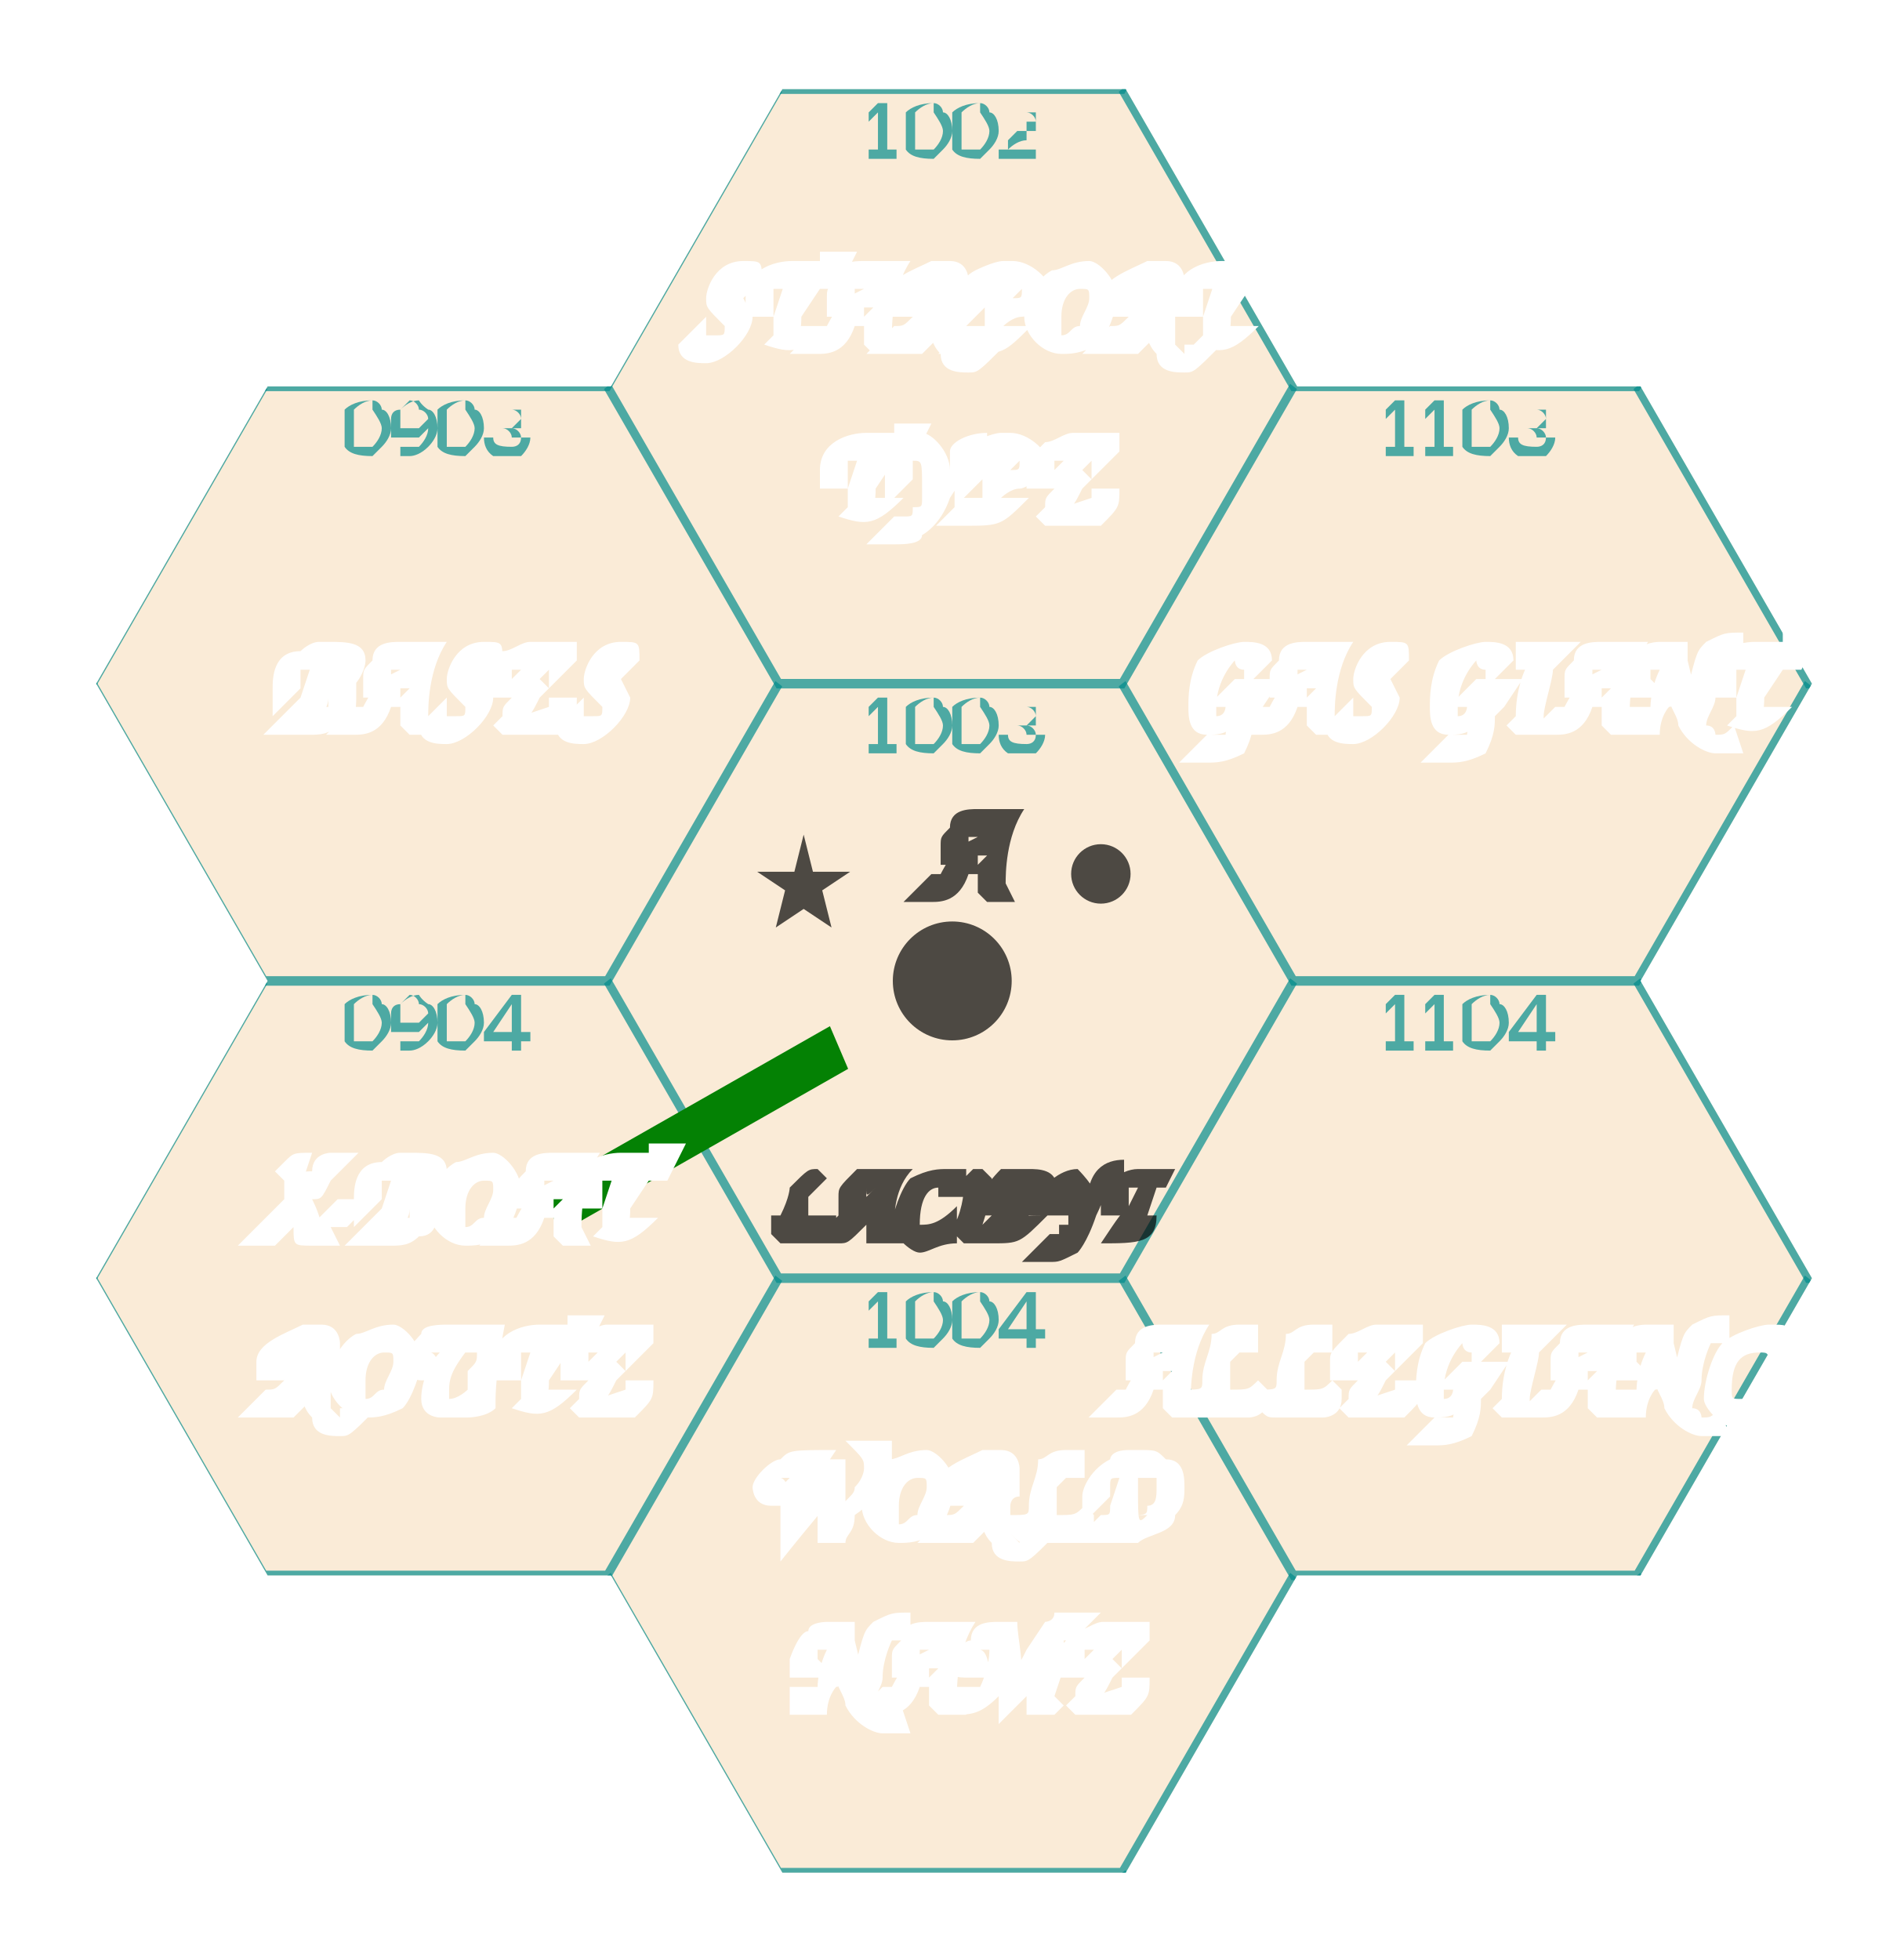
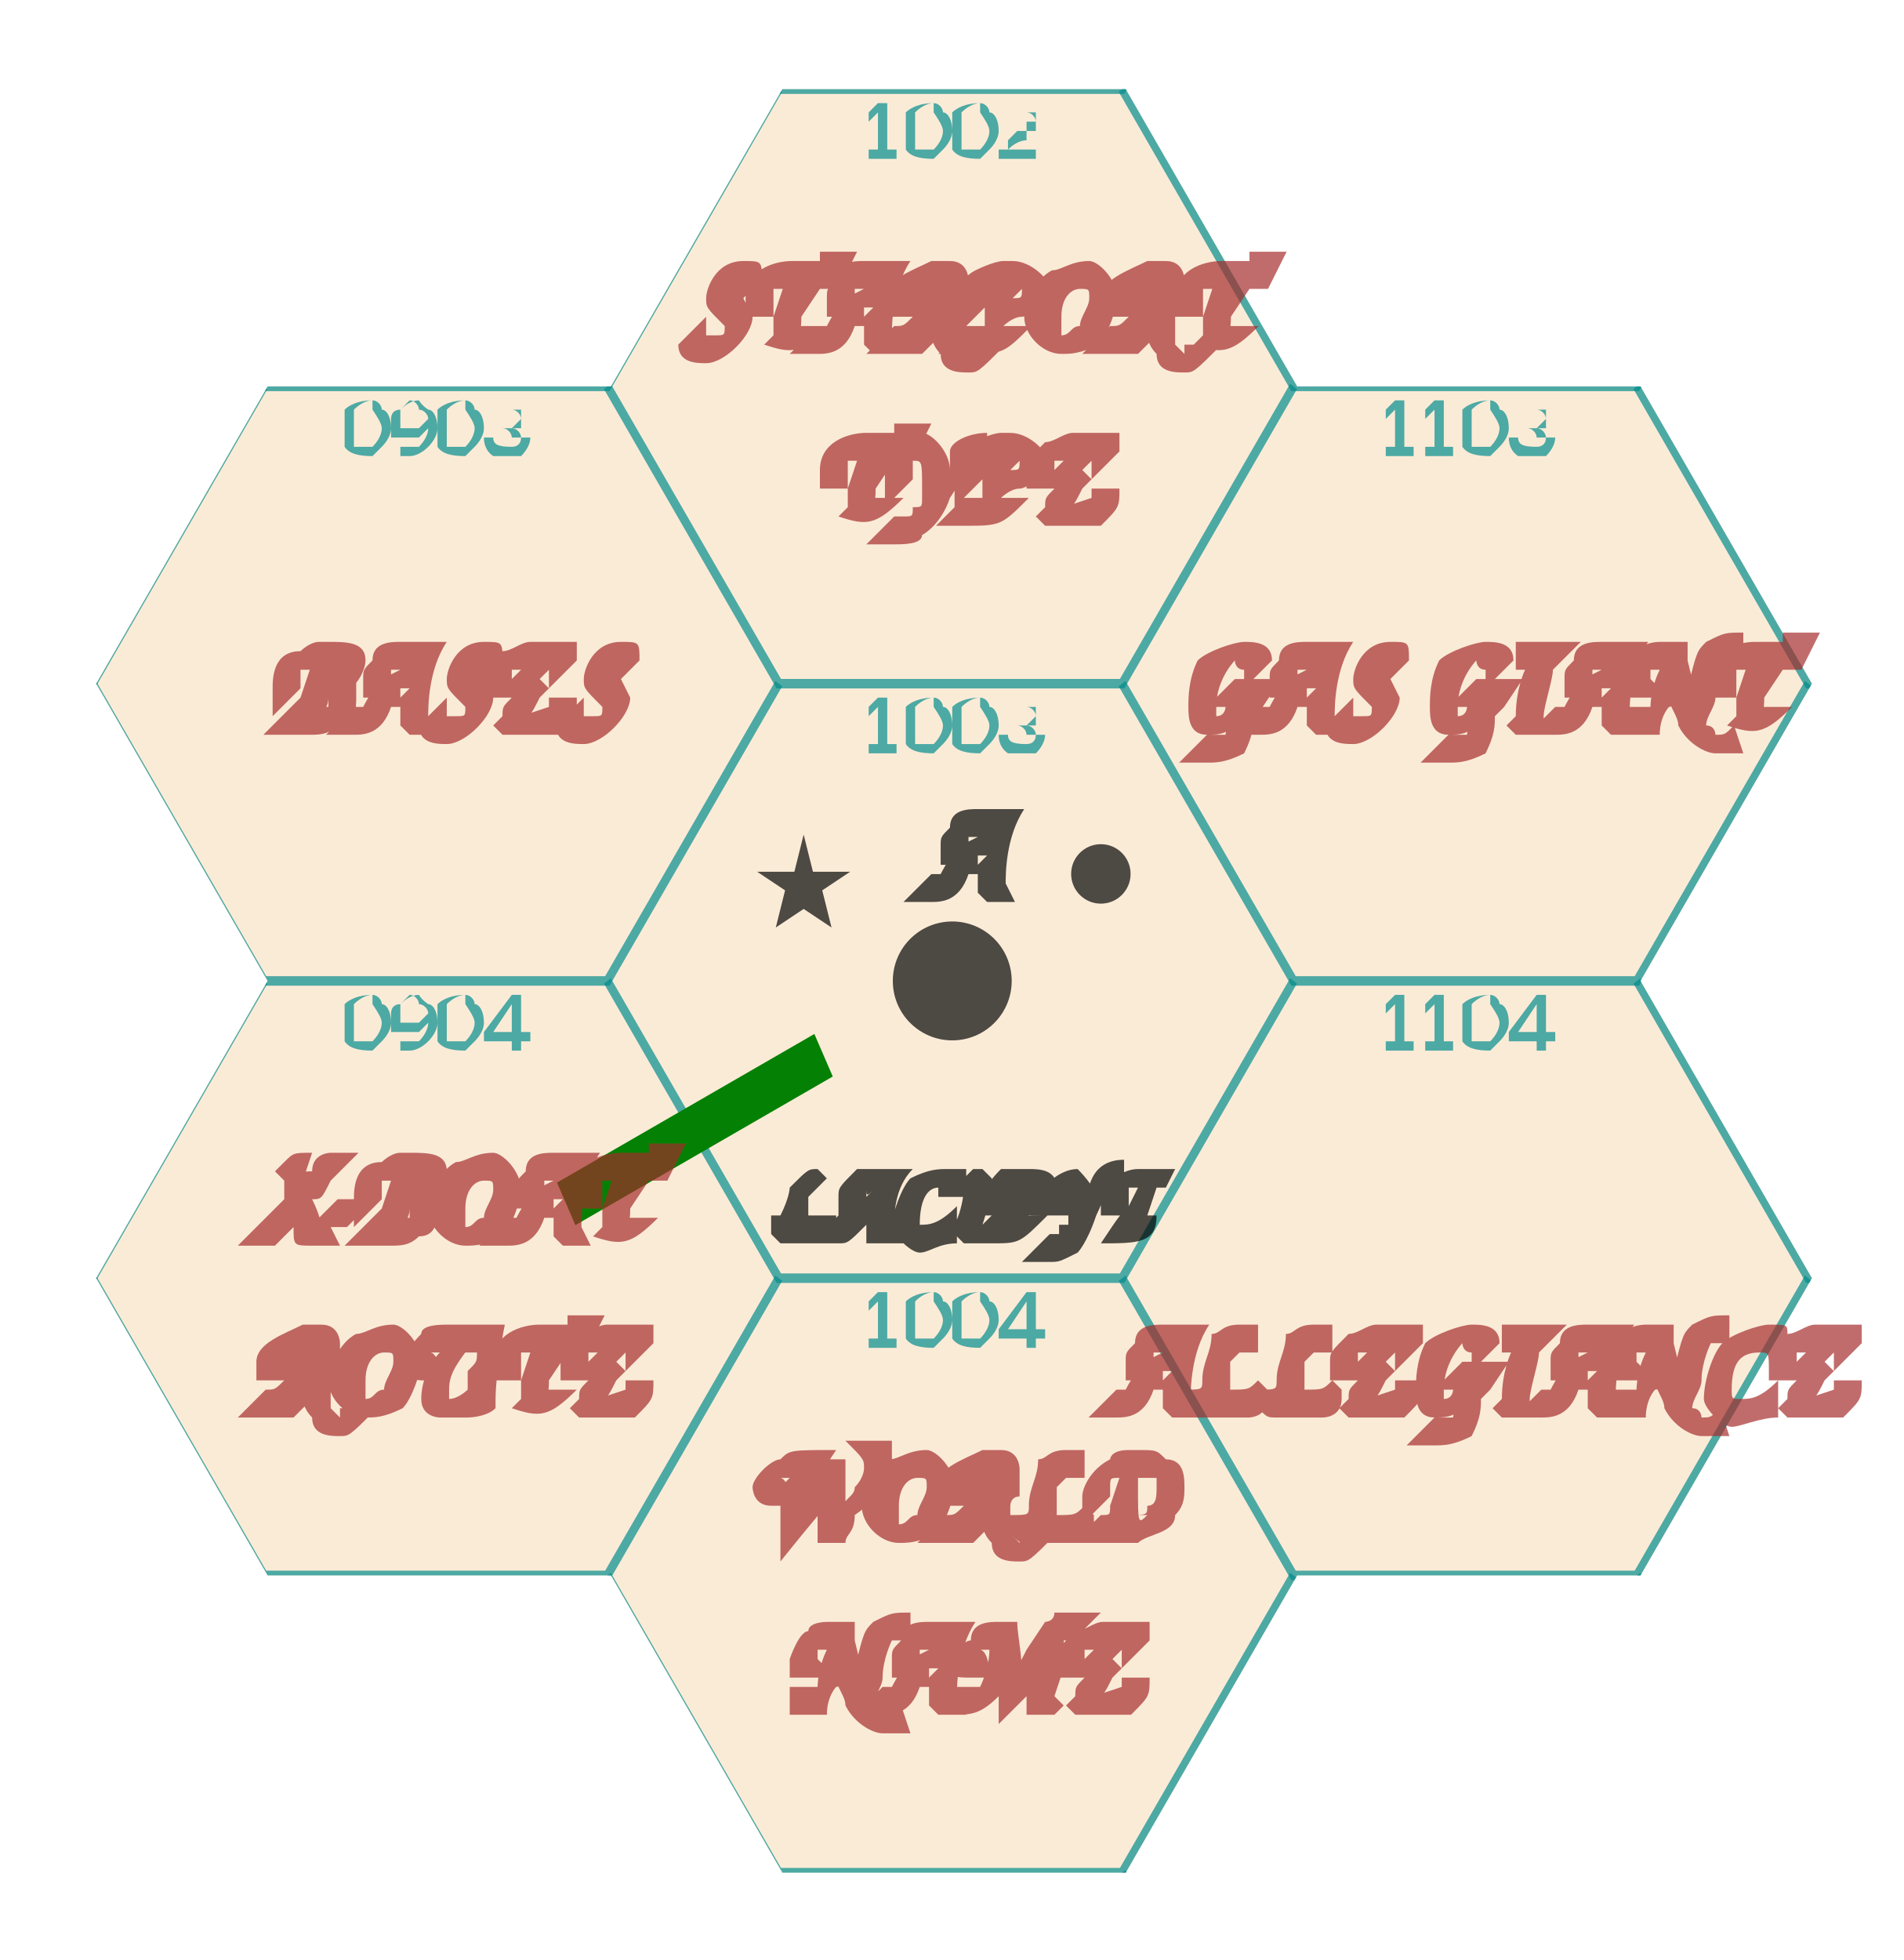
<svg xmlns="http://www.w3.org/2000/svg" version="1.1" baseProfile="full" width="205" height="211" viewBox="0 0 205 211" clip="0 205 0 211">
  <defs>
    <clipPath id="did1">
      <path d="M1031.17,-357l-0.333,-0.5l0.333,-0.5h0.667l0.333,-0.5h0.667l0.333,0.5h0.667l0.333,0.5l-0.333,0.5l0.333,0.5l-0.333,0.5h-0.667l-0.333,0.5h-0.667l-0.333,-0.5h-0.667l-0.333,-0.5l0.333,-0.5Z" />
    </clipPath>
    <clipPath id="did2">
      <path d="M1023.17,-359l-0.333,-0.5l0.333,-0.5h0.667l0.333,0.5h0.667l0.333,-0.5h0.667l0.333,0.5h0.667l0.333,-0.5h0.667l0.333,0.5h0.667l0.333,-0.5h0.667l0.333,0.5h0.667l0.333,-0.5h0.667l0.333,0.5h0.667l0.333,-0.5h0.667l0.333,0.5h0.667l0.333,-0.5h0.667l0.333,0.5h0.667l0.333,-0.5h0.667l0.333,0.5h0.667l0.333,-0.5h0.667l0.333,0.5h0.667l0.333,-0.5h0.667l0.333,0.5h0.667l0.333,-0.5h0.667l0.333,0.5h0.667l0.333,-0.5h0.667l0.333,0.5h0.667l0.333,-0.5h0.667l0.333,0.5h0.667l0.333,-0.5h0.667l0.333,0.5h0.667l0.333,-0.5h0.667l0.333,0.5h0.667l0.333,-0.5h0.667l0.333,0.5h0.667l0.333,0.5l-0.333,0.5l0.333,0.5l-0.333,0.5l0.333,0.5l-0.333,0.5l0.333,0.5l-0.333,0.5l0.333,0.5l-0.333,0.5l0.333,0.5l-0.333,0.5l0.333,0.5l-0.333,0.5l0.333,0.5l-0.333,0.5l0.333,0.5l-0.333,0.5l0.333,0.5l-0.333,0.5l0.333,0.5l-0.333,0.5l0.333,0.5l-0.333,0.5l0.333,0.5l-0.333,0.5l0.333,0.5l-0.333,0.5l0.333,0.5l-0.333,0.5l0.333,0.5l-0.333,0.5l0.333,0.5l-0.333,0.5l0.333,0.5l-0.333,0.5l0.333,0.5l-0.333,0.5l0.333,0.5l-0.333,0.5l0.333,0.5l-0.333,0.5l0.333,0.5l-0.333,0.5l0.333,0.5l-0.333,0.5l0.333,0.5l-0.333,0.5l0.333,0.5l-0.333,0.5l0.333,0.5l-0.333,0.5l0.333,0.5l-0.333,0.5l0.333,0.5l-0.333,0.5l0.333,0.5l-0.333,0.5l0.333,0.5l-0.333,0.5l0.333,0.5l-0.333,0.5l0.333,0.5l-0.333,0.5l0.333,0.5l-0.333,0.5l0.333,0.5l-0.333,0.5l0.333,0.5l-0.333,0.5l0.333,0.5l-0.333,0.5l0.333,0.5l-0.333,0.5l0.333,0.5l-0.333,0.5l0.333,0.5l-0.333,0.5l0.333,0.5l-0.333,0.5h-0.667l-0.333,-0.5h-0.667l-0.333,0.5h-0.667l-0.333,-0.5h-0.667l-0.333,0.5h-0.667l-0.333,-0.5h-0.667l-0.333,0.5h-0.667l-0.333,-0.5h-0.667l-0.333,0.5h-0.667l-0.333,-0.5h-0.667l-0.333,0.5h-0.667l-0.333,-0.5h-0.667l-0.333,0.5h-0.667l-0.333,-0.5h-0.667l-0.333,0.5h-0.667l-0.333,-0.5h-0.667l-0.333,0.5h-0.667l-0.333,-0.5h-0.667l-0.333,0.5h-0.667l-0.333,-0.5h-0.667l-0.333,0.5h-0.667l-0.333,-0.5h-0.667l-0.333,0.5h-0.667l-0.333,-0.5h-0.667l-0.333,0.5h-0.667l-0.333,-0.5h-0.667l-0.333,0.5h-0.667l-0.333,-0.5h-0.667l-0.333,0.5h-0.667l-0.333,-0.5h-0.667l-0.333,0.5h-0.667l-0.333,-0.5h-0.667l-0.333,-0.5l0.333,-0.5l-0.333,-0.5l0.333,-0.5l-0.333,-0.5l0.333,-0.5l-0.333,-0.5l0.333,-0.5l-0.333,-0.5l0.333,-0.5l-0.333,-0.5l0.333,-0.5l-0.333,-0.5l0.333,-0.5l-0.333,-0.5l0.333,-0.5l-0.333,-0.5l0.333,-0.5l-0.333,-0.5l0.333,-0.5l-0.333,-0.5l0.333,-0.5l-0.333,-0.5l0.333,-0.5l-0.333,-0.5l0.333,-0.5l-0.333,-0.5l0.333,-0.5l-0.333,-0.5l0.333,-0.5l-0.333,-0.5l0.333,-0.5l-0.333,-0.5l0.333,-0.5l-0.333,-0.5l0.333,-0.5l-0.333,-0.5l0.333,-0.5l-0.333,-0.5l0.333,-0.5l-0.333,-0.5l0.333,-0.5l-0.333,-0.5l0.333,-0.5l-0.333,-0.5l0.333,-0.5l-0.333,-0.5l0.333,-0.5l-0.333,-0.5l0.333,-0.5l-0.333,-0.5l0.333,-0.5l-0.333,-0.5l0.333,-0.5l-0.333,-0.5l0.333,-0.5l-0.333,-0.5l0.333,-0.5l-0.333,-0.5l0.333,-0.5l-0.333,-0.5l0.333,-0.5l-0.333,-0.5l0.333,-0.5l-0.333,-0.5l0.333,-0.5l-0.333,-0.5l0.333,-0.5l-0.333,-0.5l0.333,-0.5l-0.333,-0.5l0.333,-0.5l-0.333,-0.5l0.333,-0.5l-0.333,-0.5l0.333,-0.5l-0.333,-0.5l0.333,-0.5Z" />
    </clipPath>
    <clipPath id="did3">
      <path d="M1023.17,-359l-0.333,-0.5l0.333,-0.5h0.667l0.333,0.5h0.667l0.333,-0.5h0.667l0.333,0.5h0.667l0.333,-0.5h0.667l0.333,0.5h0.667l0.333,-0.5h0.667l0.333,0.5h0.667l0.333,-0.5h0.667l0.333,0.5h0.667l0.333,-0.5h0.667l0.333,0.5h0.667l0.333,-0.5h0.667l0.333,0.5h0.667l0.333,-0.5h0.667l0.333,0.5h0.667l0.333,-0.5h0.667l0.333,0.5h0.667l0.333,-0.5h0.667l0.333,0.5h0.667l0.333,-0.5h0.667l0.333,0.5h0.667l0.333,-0.5h0.667l0.333,0.5h0.667l0.333,-0.5h0.667l0.333,0.5h0.667l0.333,-0.5h0.667l0.333,0.5h0.667l0.333,-0.5h0.667l0.333,0.5h0.667l0.333,-0.5h0.667l0.333,0.5h0.667l0.333,0.5l-0.333,0.5l0.333,0.5l-0.333,0.5l0.333,0.5l-0.333,0.5l0.333,0.5l-0.333,0.5l0.333,0.5l-0.333,0.5l0.333,0.5l-0.333,0.5l0.333,0.5l-0.333,0.5l0.333,0.5l-0.333,0.5l0.333,0.5l-0.333,0.5l0.333,0.5l-0.333,0.5l0.333,0.5l-0.333,0.5l0.333,0.5l-0.333,0.5l0.333,0.5l-0.333,0.5l0.333,0.5l-0.333,0.5l0.333,0.5l-0.333,0.5l0.333,0.5l-0.333,0.5l0.333,0.5l-0.333,0.5l0.333,0.5l-0.333,0.5l0.333,0.5l-0.333,0.5l0.333,0.5l-0.333,0.5l0.333,0.5l-0.333,0.5l0.333,0.5l-0.333,0.5l0.333,0.5l-0.333,0.5l0.333,0.5l-0.333,0.5l0.333,0.5l-0.333,0.5l0.333,0.5l-0.333,0.5l0.333,0.5l-0.333,0.5l0.333,0.5l-0.333,0.5l0.333,0.5l-0.333,0.5l0.333,0.5l-0.333,0.5l0.333,0.5l-0.333,0.5l0.333,0.5l-0.333,0.5l0.333,0.5l-0.333,0.5l0.333,0.5l-0.333,0.5l0.333,0.5l-0.333,0.5l0.333,0.5l-0.333,0.5l0.333,0.5l-0.333,0.5l0.333,0.5l-0.333,0.5l0.333,0.5l-0.333,0.5l0.333,0.5l-0.333,0.5h-0.667l-0.333,-0.5h-0.667l-0.333,0.5h-0.667l-0.333,-0.5h-0.667l-0.333,0.5h-0.667l-0.333,-0.5h-0.667l-0.333,0.5h-0.667l-0.333,-0.5h-0.667l-0.333,0.5h-0.667l-0.333,-0.5h-0.667l-0.333,0.5h-0.667l-0.333,-0.5h-0.667l-0.333,0.5h-0.667l-0.333,-0.5h-0.667l-0.333,0.5h-0.667l-0.333,-0.5h-0.667l-0.333,0.5h-0.667l-0.333,-0.5h-0.667l-0.333,0.5h-0.667l-0.333,-0.5h-0.667l-0.333,0.5h-0.667l-0.333,-0.5h-0.667l-0.333,0.5h-0.667l-0.333,-0.5h-0.667l-0.333,0.5h-0.667l-0.333,-0.5h-0.667l-0.333,0.5h-0.667l-0.333,-0.5h-0.667l-0.333,0.5h-0.667l-0.333,-0.5h-0.667l-0.333,0.5h-0.667l-0.333,-0.5h-0.667l-0.333,-0.5l0.333,-0.5l-0.333,-0.5l0.333,-0.5l-0.333,-0.5l0.333,-0.5l-0.333,-0.5l0.333,-0.5l-0.333,-0.5l0.333,-0.5l-0.333,-0.5l0.333,-0.5l-0.333,-0.5l0.333,-0.5l-0.333,-0.5l0.333,-0.5l-0.333,-0.5l0.333,-0.5l-0.333,-0.5l0.333,-0.5l-0.333,-0.5l0.333,-0.5l-0.333,-0.5l0.333,-0.5l-0.333,-0.5l0.333,-0.5l-0.333,-0.5l0.333,-0.5l-0.333,-0.5l0.333,-0.5l-0.333,-0.5l0.333,-0.5l-0.333,-0.5l0.333,-0.5l-0.333,-0.5l0.333,-0.5l-0.333,-0.5l0.333,-0.5l-0.333,-0.5l0.333,-0.5l-0.333,-0.5l0.333,-0.5l-0.333,-0.5l0.333,-0.5l-0.333,-0.5l0.333,-0.5l-0.333,-0.5l0.333,-0.5l-0.333,-0.5l0.333,-0.5l-0.333,-0.5l0.333,-0.5l-0.333,-0.5l0.333,-0.5l-0.333,-0.5l0.333,-0.5l-0.333,-0.5l0.333,-0.5l-0.333,-0.5l0.333,-0.5l-0.333,-0.5l0.333,-0.5l-0.333,-0.5l0.333,-0.5l-0.333,-0.5l0.333,-0.5l-0.333,-0.5l0.333,-0.5l-0.333,-0.5l0.333,-0.5l-0.333,-0.5l0.333,-0.5l-0.333,-0.5l0.333,-0.5l-0.333,-0.5l0.333,-0.5l-0.333,-0.5l0.333,-0.5Z" />
    </clipPath>
    <clipPath id="did4">
-       <path d="M1031.17,-352l-0.333,-0.5l0.333,-0.5h0.667l0.333,-0.5h0.667l0.333,-0.5h0.667l0.333,-0.5h0.667l0.333,0.5l-0.333,0.5l0.333,0.5l-0.333,0.5l0.333,0.5l-0.333,0.5h-0.667l-0.333,0.5h-0.667l-0.333,0.5h-0.667l-0.333,0.5h-0.667l-0.333,-0.5l0.333,-0.5l-0.333,-0.5l0.333,-0.5Z" />
+       <path d="M1031.17,-352l-0.333,-0.5l0.333,-0.5h0.667l0.333,-0.5h0.667l0.333,-0.5h0.667l0.333,-0.5h0.667l0.333,0.5l-0.333,0.5l0.333,0.5l-0.333,0.5l0.333,0.5l-0.333,0.5h-0.667l-0.333,0.5h-0.667l-0.333,0.5h-0.667l-0.333,0.5h-0.667l-0.333,-0.5l0.333,-0.5l-0.333,-0.5Z" />
    </clipPath>
    <clipPath id="did5">
      <path d="M1031.17,-357l-0.333,-0.5l0.333,-0.5h0.667l0.333,-0.5h0.667l0.333,0.5h0.667l0.333,0.5l-0.333,0.5l0.333,0.5l-0.333,0.5h-0.667l-0.333,0.5h-0.667l-0.333,-0.5h-0.667l-0.333,-0.5l0.333,-0.5Z" />
    </clipPath>
    <clipPath id="did6">
      <path d="M1031.17,-357l-0.333,-0.5l0.333,-0.5h0.667l0.333,-0.5h0.667l0.333,0.5h0.667l0.333,0.5l-0.333,0.5l0.333,0.5l-0.333,0.5h-0.667l-0.333,0.5h-0.667l-0.333,-0.5h-0.667l-0.333,-0.5l0.333,-0.5Z" />
    </clipPath>
  </defs>
  <g fill="None" stroke="None" transform="matrix(1,0,0,1,0,0) matrix(55.4256,0,0,64,-57124.4,22953.6)">
    <g clip-path="url(#did1)">
-       <rect x="1030.65" y="-358.65" width="3.7" height="3.3" fill="rgb(250,235,215)" />
-       <path d="M1028.83,-359.5v0l0.333,0.5h0.667l0.333,-0.5" stroke="rgba(0,139,139,0.69)" stroke-width="0.016" />
-       <path d="M1028.83,-358.5v0l0.333,0.5h0.667l0.333,-0.5" stroke="rgba(0,139,139,0.69)" stroke-width="0.016" />
-       <path d="M1028.83,-357.5v0l0.333,0.5h0.667l0.333,-0.5" stroke="rgba(0,139,139,0.69)" stroke-width="0.016" />
-       <path d="M1028.83,-356.5v0l0.333,0.5h0.667l0.333,-0.5" stroke="rgba(0,139,139,0.69)" stroke-width="0.016" />
-       <path d="M1028.83,-355.5v0l0.333,0.5h0.667l0.333,-0.5" stroke="rgba(0,139,139,0.69)" stroke-width="0.016" />
-       <path d="M1028.83,-354.5v0l0.333,0.5h0.667l0.333,-0.5" stroke="rgba(0,139,139,0.69)" stroke-width="0.016" />
-       <path d="M1029.83,-359v0l0.333,0.5h0.667l0.333,-0.5" stroke="rgba(0,139,139,0.69)" stroke-width="0.016" />
-       <path d="M1029.83,-358v0l0.333,0.5h0.667l0.333,-0.5" stroke="rgba(0,139,139,0.69)" stroke-width="0.016" />
-       <path d="M1029.83,-357v0l0.333,0.5h0.667l0.333,-0.5" stroke="rgba(0,139,139,0.69)" stroke-width="0.016" />
-       <path d="M1029.83,-356v0l0.333,0.5h0.667l0.333,-0.5" stroke="rgba(0,139,139,0.69)" stroke-width="0.016" />
-       <path d="M1029.83,-355v0l0.333,0.5h0.667l0.333,-0.5" stroke="rgba(0,139,139,0.69)" stroke-width="0.016" />
-       <path d="M1029.83,-354v0l0.333,0.5h0.667l0.333,-0.5" stroke="rgba(0,139,139,0.69)" stroke-width="0.016" />
-       <path d="M1030.83,-359.5v0l0.333,0.5h0.667l0.333,-0.5" stroke="rgba(0,139,139,0.69)" stroke-width="0.016" />
-       <path d="M1030.83,-358.5v0l0.333,0.5h0.667l0.333,-0.5" stroke="rgba(0,139,139,0.69)" stroke-width="0.016" />
-       <path d="M1030.83,-357.5v0l0.333,0.5h0.667l0.333,-0.5" stroke="rgba(0,139,139,0.69)" stroke-width="0.016" />
-       <path d="M1030.83,-356.5v0l0.333,0.5h0.667l0.333,-0.5" stroke="rgba(0,139,139,0.69)" stroke-width="0.016" />
-       <path d="M1030.83,-355.5v0l0.333,0.5h0.667l0.333,-0.5" stroke="rgba(0,139,139,0.69)" stroke-width="0.016" />
-       <path d="M1030.83,-354.5v0l0.333,0.5h0.667l0.333,-0.5" stroke="rgba(0,139,139,0.69)" stroke-width="0.016" />
-       <path d="M1031.83,-359v0l0.333,0.5h0.667l0.333,-0.5" stroke="rgba(0,139,139,0.69)" stroke-width="0.016" />
-       <path d="M1031.83,-358v0l0.333,0.5h0.667l0.333,-0.5" stroke="rgba(0,139,139,0.69)" stroke-width="0.016" />
-       <path d="M1031.83,-357v0l0.333,0.5h0.667l0.333,-0.5" stroke="rgba(0,139,139,0.69)" stroke-width="0.016" />
-       <path d="M1031.83,-356v0l0.333,0.5h0.667l0.333,-0.5" stroke="rgba(0,139,139,0.69)" stroke-width="0.016" />
-       <path d="M1031.83,-355v0l0.333,0.5h0.667l0.333,-0.5" stroke="rgba(0,139,139,0.69)" stroke-width="0.016" />
-       <path d="M1031.83,-354v0l0.333,0.5h0.667l0.333,-0.5" stroke="rgba(0,139,139,0.69)" stroke-width="0.016" />
-       <path d="M1032.83,-359.5v0l0.333,0.5h0.667l0.333,-0.5" stroke="rgba(0,139,139,0.69)" stroke-width="0.016" />
-       <path d="M1032.83,-358.5v0l0.333,0.5h0.667l0.333,-0.5" stroke="rgba(0,139,139,0.69)" stroke-width="0.016" />
-       <path d="M1032.83,-357.5v0l0.333,0.5h0.667l0.333,-0.5" stroke="rgba(0,139,139,0.69)" stroke-width="0.016" />
-       <path d="M1032.83,-356.5v0l0.333,0.5h0.667l0.333,-0.5" stroke="rgba(0,139,139,0.69)" stroke-width="0.016" />
-       <path d="M1032.83,-355.5v0l0.333,0.5h0.667l0.333,-0.5" stroke="rgba(0,139,139,0.69)" stroke-width="0.016" />
-       <path d="M1032.83,-354.5v0l0.333,0.5h0.667l0.333,-0.5" stroke="rgba(0,139,139,0.69)" stroke-width="0.016" />
-       <path d="M1033.83,-359v0l0.333,0.5h0.667l0.333,-0.5" stroke="rgba(0,139,139,0.69)" stroke-width="0.016" />
-       <path d="M1033.83,-358v0l0.333,0.5h0.667l0.333,-0.5" stroke="rgba(0,139,139,0.69)" stroke-width="0.016" />
-       <path d="M1033.83,-357v0l0.333,0.5h0.667l0.333,-0.5" stroke="rgba(0,139,139,0.69)" stroke-width="0.016" />
-       <path d="M1033.83,-356v0l0.333,0.5h0.667l0.333,-0.5" stroke="rgba(0,139,139,0.69)" stroke-width="0.016" />
-       <path d="M1033.83,-355v0l0.333,0.5h0.667l0.333,-0.5" stroke="rgba(0,139,139,0.69)" stroke-width="0.016" />
-       <path d="M1033.83,-354v0l0.333,0.5h0.667l0.333,-0.5" stroke="rgba(0,139,139,0.69)" stroke-width="0.016" />
-       <text transform="translate(1029.5,-360) scale(1.1547 1)" font-family="Arial" font-size="0.14" text-anchor="middle" x="0" y="0.119" fill="rgba(0,139,139,0.69)">0701</text>
-       <text transform="translate(1029.5,-359) scale(1.1547 1)" font-family="Arial" font-size="0.14" text-anchor="middle" x="0" y="0.119" fill="rgba(0,139,139,0.69)">0702</text>
-       <text transform="translate(1029.5,-358) scale(1.1547 1)" font-family="Arial" font-size="0.14" text-anchor="middle" x="0" y="0.119" fill="rgba(0,139,139,0.69)">0703</text>
-       <text transform="translate(1029.5,-357) scale(1.1547 1)" font-family="Arial" font-size="0.14" text-anchor="middle" x="0" y="0.119" fill="rgba(0,139,139,0.69)">0704</text>
-       <text transform="translate(1029.5,-356) scale(1.1547 1)" font-family="Arial" font-size="0.14" text-anchor="middle" x="0" y="0.119" fill="rgba(0,139,139,0.69)">0705</text>
-       <text transform="translate(1029.5,-355) scale(1.1547 1)" font-family="Arial" font-size="0.14" text-anchor="middle" x="0" y="0.119" fill="rgba(0,139,139,0.69)">0706</text>
-       <text transform="translate(1030.5,-359.5) scale(1.1547 1)" font-family="Arial" font-size="0.14" text-anchor="middle" x="0" y="0.119" fill="rgba(0,139,139,0.69)">0801</text>
-       <text transform="translate(1030.5,-358.5) scale(1.1547 1)" font-family="Arial" font-size="0.14" text-anchor="middle" x="0" y="0.119" fill="rgba(0,139,139,0.69)">0802</text>
-       <text transform="translate(1030.5,-357.5) scale(1.1547 1)" font-family="Arial" font-size="0.14" text-anchor="middle" x="0" y="0.119" fill="rgba(0,139,139,0.69)">0803</text>
-       <text transform="translate(1030.5,-356.5) scale(1.1547 1)" font-family="Arial" font-size="0.14" text-anchor="middle" x="0" y="0.119" fill="rgba(0,139,139,0.69)">0804</text>
-       <text transform="translate(1030.5,-355.5) scale(1.1547 1)" font-family="Arial" font-size="0.14" text-anchor="middle" x="0" y="0.119" fill="rgba(0,139,139,0.69)">0805</text>
-       <text transform="translate(1030.5,-354.5) scale(1.1547 1)" font-family="Arial" font-size="0.14" text-anchor="middle" x="0" y="0.119" fill="rgba(0,139,139,0.69)">0806</text>
-       <text transform="translate(1031.5,-360) scale(1.1547 1)" font-family="Arial" font-size="0.14" text-anchor="middle" x="0" y="0.119" fill="rgba(0,139,139,0.69)">0901</text>
-       <text transform="translate(1031.5,-359) scale(1.1547 1)" font-family="Arial" font-size="0.14" text-anchor="middle" x="0" y="0.119" fill="rgba(0,139,139,0.69)">0902</text>
-       <text transform="translate(1031.5,-358) scale(1.1547 1)" font-family="Arial" font-size="0.14" text-anchor="middle" x="0" y="0.119" fill="rgba(0,139,139,0.69)">0903</text>
-       <text transform="translate(1031.5,-357) scale(1.1547 1)" font-family="Arial" font-size="0.14" text-anchor="middle" x="0" y="0.119" fill="rgba(0,139,139,0.69)">0904</text>
-       <text transform="translate(1031.5,-356) scale(1.1547 1)" font-family="Arial" font-size="0.14" text-anchor="middle" x="0" y="0.119" fill="rgba(0,139,139,0.69)">0905</text>
-       <text transform="translate(1031.5,-355) scale(1.1547 1)" font-family="Arial" font-size="0.14" text-anchor="middle" x="0" y="0.119" fill="rgba(0,139,139,0.69)">0906</text>
-       <text transform="translate(1032.5,-359.5) scale(1.1547 1)" font-family="Arial" font-size="0.14" text-anchor="middle" x="0" y="0.119" fill="rgba(0,139,139,0.69)">1001</text>
-       <text transform="translate(1032.5,-358.5) scale(1.1547 1)" font-family="Arial" font-size="0.14" text-anchor="middle" x="0" y="0.119" fill="rgba(0,139,139,0.69)">1002</text>
-       <text transform="translate(1032.5,-357.5) scale(1.1547 1)" font-family="Arial" font-size="0.14" text-anchor="middle" x="0" y="0.119" fill="rgba(0,139,139,0.69)">1003</text>
-       <text transform="translate(1032.5,-356.5) scale(1.1547 1)" font-family="Arial" font-size="0.14" text-anchor="middle" x="0" y="0.119" fill="rgba(0,139,139,0.69)">1004</text>
-       <text transform="translate(1032.5,-355.5) scale(1.1547 1)" font-family="Arial" font-size="0.14" text-anchor="middle" x="0" y="0.119" fill="rgba(0,139,139,0.69)">1005</text>
-       <text transform="translate(1032.5,-354.5) scale(1.1547 1)" font-family="Arial" font-size="0.14" text-anchor="middle" x="0" y="0.119" fill="rgba(0,139,139,0.69)">1006</text>
-       <text transform="translate(1033.5,-360) scale(1.1547 1)" font-family="Arial" font-size="0.14" text-anchor="middle" x="0" y="0.119" fill="rgba(0,139,139,0.69)">1101</text>
-       <text transform="translate(1033.5,-359) scale(1.1547 1)" font-family="Arial" font-size="0.14" text-anchor="middle" x="0" y="0.119" fill="rgba(0,139,139,0.69)">1102</text>
-       <text transform="translate(1033.5,-358) scale(1.1547 1)" font-family="Arial" font-size="0.14" text-anchor="middle" x="0" y="0.119" fill="rgba(0,139,139,0.69)">1103</text>
-       <text transform="translate(1033.5,-357) scale(1.1547 1)" font-family="Arial" font-size="0.14" text-anchor="middle" x="0" y="0.119" fill="rgba(0,139,139,0.69)">1104</text>
-       <text transform="translate(1033.5,-356) scale(1.1547 1)" font-family="Arial" font-size="0.14" text-anchor="middle" x="0" y="0.119" fill="rgba(0,139,139,0.69)">1105</text>
-       <text transform="translate(1033.5,-355) scale(1.1547 1)" font-family="Arial" font-size="0.14" text-anchor="middle" x="0" y="0.119" fill="rgba(0,139,139,0.69)">1106</text>
-       <text transform="translate(1034.5,-359.5) scale(1.1547 1)" font-family="Arial" font-size="0.14" text-anchor="middle" x="0" y="0.119" fill="rgba(0,139,139,0.69)">1201</text>
-       <text transform="translate(1034.5,-358.5) scale(1.1547 1)" font-family="Arial" font-size="0.14" text-anchor="middle" x="0" y="0.119" fill="rgba(0,139,139,0.69)">1202</text>
-       <text transform="translate(1034.5,-357.5) scale(1.1547 1)" font-family="Arial" font-size="0.14" text-anchor="middle" x="0" y="0.119" fill="rgba(0,139,139,0.69)">1203</text>
-       <text transform="translate(1034.5,-356.5) scale(1.1547 1)" font-family="Arial" font-size="0.14" text-anchor="middle" x="0" y="0.119" fill="rgba(0,139,139,0.69)">1204</text>
-       <text transform="translate(1034.5,-355.5) scale(1.1547 1)" font-family="Arial" font-size="0.14" text-anchor="middle" x="0" y="0.119" fill="rgba(0,139,139,0.69)">1205</text>
-       <text transform="translate(1034.5,-354.5) scale(1.1547 1)" font-family="Arial" font-size="0.14" text-anchor="middle" x="0" y="0.119" fill="rgba(0,139,139,0.69)">1206</text>
+       <rect x="1030.28" y="-358.98" width="4.44" height="3.96" stroke="none" fill="AntiqueWhite" />
+       <path d="M1028.83,-359.5v0l0.333,0.5h0.667l0.333,-0.5" stroke="#008B8B" stroke-opacity="0.69" stroke-width="0.016" fill="none" />
+       <path d="M1028.83,-358.5v0l0.333,0.5h0.667l0.333,-0.5" stroke="#008B8B" stroke-opacity="0.69" stroke-width="0.016" fill="none" />
+       <path d="M1028.83,-357.5v0l0.333,0.5h0.667l0.333,-0.5" stroke="#008B8B" stroke-opacity="0.69" stroke-width="0.016" fill="none" />
+       <path d="M1028.83,-356.5v0l0.333,0.5h0.667l0.333,-0.5" stroke="#008B8B" stroke-opacity="0.69" stroke-width="0.016" fill="none" />
+       <path d="M1028.83,-355.5v0l0.333,0.5h0.667l0.333,-0.5" stroke="#008B8B" stroke-opacity="0.69" stroke-width="0.016" fill="none" />
+       <path d="M1028.83,-354.5v0l0.333,0.5h0.667l0.333,-0.5" stroke="#008B8B" stroke-opacity="0.69" stroke-width="0.016" fill="none" />
+       <path d="M1029.83,-359v0l0.333,0.5h0.667l0.333,-0.5" stroke="#008B8B" stroke-opacity="0.69" stroke-width="0.016" fill="none" />
+       <path d="M1029.83,-358v0l0.333,0.5h0.667l0.333,-0.5" stroke="#008B8B" stroke-opacity="0.69" stroke-width="0.016" fill="none" />
+       <path d="M1029.83,-357v0l0.333,0.5h0.667l0.333,-0.5" stroke="#008B8B" stroke-opacity="0.69" stroke-width="0.016" fill="none" />
+       <path d="M1029.83,-356v0l0.333,0.5h0.667l0.333,-0.5" stroke="#008B8B" stroke-opacity="0.69" stroke-width="0.016" fill="none" />
+       <path d="M1029.83,-355v0l0.333,0.5h0.667l0.333,-0.5" stroke="#008B8B" stroke-opacity="0.69" stroke-width="0.016" fill="none" />
+       <path d="M1029.83,-354v0l0.333,0.5h0.667l0.333,-0.5" stroke="#008B8B" stroke-opacity="0.69" stroke-width="0.016" fill="none" />
+       <path d="M1030.83,-359.5v0l0.333,0.5h0.667l0.333,-0.5" stroke="#008B8B" stroke-opacity="0.69" stroke-width="0.016" fill="none" />
+       <path d="M1030.83,-358.5v0l0.333,0.5h0.667l0.333,-0.5" stroke="#008B8B" stroke-opacity="0.69" stroke-width="0.016" fill="none" />
+       <path d="M1030.83,-357.5v0l0.333,0.5h0.667l0.333,-0.5" stroke="#008B8B" stroke-opacity="0.69" stroke-width="0.016" fill="none" />
+       <path d="M1030.83,-356.5v0l0.333,0.5h0.667l0.333,-0.5" stroke="#008B8B" stroke-opacity="0.69" stroke-width="0.016" fill="none" />
+       <path d="M1030.83,-355.5v0l0.333,0.5h0.667l0.333,-0.5" stroke="#008B8B" stroke-opacity="0.69" stroke-width="0.016" fill="none" />
+       <path d="M1030.83,-354.5v0l0.333,0.5h0.667l0.333,-0.5" stroke="#008B8B" stroke-opacity="0.69" stroke-width="0.016" fill="none" />
+       <path d="M1031.83,-359v0l0.333,0.5h0.667l0.333,-0.5" stroke="#008B8B" stroke-opacity="0.69" stroke-width="0.016" fill="none" />
+       <path d="M1031.83,-358v0l0.333,0.5h0.667l0.333,-0.5" stroke="#008B8B" stroke-opacity="0.69" stroke-width="0.016" fill="none" />
+       <path d="M1031.83,-357v0l0.333,0.5h0.667l0.333,-0.5" stroke="#008B8B" stroke-opacity="0.69" stroke-width="0.016" fill="none" />
+       <path d="M1031.83,-356v0l0.333,0.5h0.667l0.333,-0.5" stroke="#008B8B" stroke-opacity="0.69" stroke-width="0.016" fill="none" />
+       <path d="M1031.83,-355v0l0.333,0.5h0.667l0.333,-0.5" stroke="#008B8B" stroke-opacity="0.69" stroke-width="0.016" fill="none" />
+       <path d="M1031.83,-354v0l0.333,0.5h0.667l0.333,-0.5" stroke="#008B8B" stroke-opacity="0.69" stroke-width="0.016" fill="none" />
+       <path d="M1032.83,-359.5v0l0.333,0.5h0.667l0.333,-0.5" stroke="#008B8B" stroke-opacity="0.69" stroke-width="0.016" fill="none" />
+       <path d="M1032.83,-358.5v0l0.333,0.5h0.667l0.333,-0.5" stroke="#008B8B" stroke-opacity="0.69" stroke-width="0.016" fill="none" />
+       <path d="M1032.83,-357.5v0l0.333,0.5h0.667l0.333,-0.5" stroke="#008B8B" stroke-opacity="0.69" stroke-width="0.016" fill="none" />
+       <path d="M1032.83,-356.5v0l0.333,0.5h0.667l0.333,-0.5" stroke="#008B8B" stroke-opacity="0.69" stroke-width="0.016" fill="none" />
+       <path d="M1032.83,-355.5v0l0.333,0.5h0.667l0.333,-0.5" stroke="#008B8B" stroke-opacity="0.69" stroke-width="0.016" fill="none" />
+       <path d="M1032.83,-354.5v0l0.333,0.5h0.667l0.333,-0.5" stroke="#008B8B" stroke-opacity="0.69" stroke-width="0.016" fill="none" />
+       <path d="M1033.83,-359v0l0.333,0.5h0.667l0.333,-0.5" stroke="#008B8B" stroke-opacity="0.69" stroke-width="0.016" fill="none" />
+       <path d="M1033.83,-358v0l0.333,0.5h0.667l0.333,-0.5" stroke="#008B8B" stroke-opacity="0.69" stroke-width="0.016" fill="none" />
+       <path d="M1033.83,-357v0l0.333,0.5h0.667l0.333,-0.5" stroke="#008B8B" stroke-opacity="0.69" stroke-width="0.016" fill="none" />
+       <path d="M1033.83,-356v0l0.333,0.5h0.667l0.333,-0.5" stroke="#008B8B" stroke-opacity="0.69" stroke-width="0.016" fill="none" />
+       <path d="M1033.83,-355v0l0.333,0.5h0.667l0.333,-0.5" stroke="#008B8B" stroke-opacity="0.69" stroke-width="0.016" fill="none" />
+       <path d="M1033.83,-354v0l0.333,0.5h0.667l0.333,-0.5" stroke="#008B8B" stroke-opacity="0.69" stroke-width="0.016" fill="none" />
+       <text transform="translate(1029.5,-360) scale(1.1547 1)" font-family="Arial" font-size="0.14" text-anchor="middle" x="0" y="0.119" fill="#008B8B" fill-opacity="0.69">0701</text>
+       <text transform="translate(1029.5,-359) scale(1.1547 1)" font-family="Arial" font-size="0.14" text-anchor="middle" x="0" y="0.119" fill="#008B8B" fill-opacity="0.69">0702</text>
+       <text transform="translate(1029.5,-358) scale(1.1547 1)" font-family="Arial" font-size="0.14" text-anchor="middle" x="0" y="0.119" fill="#008B8B" fill-opacity="0.69">0703</text>
+       <text transform="translate(1029.5,-357) scale(1.1547 1)" font-family="Arial" font-size="0.14" text-anchor="middle" x="0" y="0.119" fill="#008B8B" fill-opacity="0.69">0704</text>
+       <text transform="translate(1029.5,-356) scale(1.1547 1)" font-family="Arial" font-size="0.14" text-anchor="middle" x="0" y="0.119" fill="#008B8B" fill-opacity="0.69">0705</text>
+       <text transform="translate(1029.5,-355) scale(1.1547 1)" font-family="Arial" font-size="0.14" text-anchor="middle" x="0" y="0.119" fill="#008B8B" fill-opacity="0.69">0706</text>
+       <text transform="translate(1030.5,-359.5) scale(1.1547 1)" font-family="Arial" font-size="0.14" text-anchor="middle" x="0" y="0.119" fill="#008B8B" fill-opacity="0.69">0801</text>
+       <text transform="translate(1030.5,-358.5) scale(1.1547 1)" font-family="Arial" font-size="0.14" text-anchor="middle" x="0" y="0.119" fill="#008B8B" fill-opacity="0.69">0802</text>
+       <text transform="translate(1030.5,-357.5) scale(1.1547 1)" font-family="Arial" font-size="0.14" text-anchor="middle" x="0" y="0.119" fill="#008B8B" fill-opacity="0.69">0803</text>
+       <text transform="translate(1030.5,-356.5) scale(1.1547 1)" font-family="Arial" font-size="0.14" text-anchor="middle" x="0" y="0.119" fill="#008B8B" fill-opacity="0.69">0804</text>
+       <text transform="translate(1030.5,-355.5) scale(1.1547 1)" font-family="Arial" font-size="0.14" text-anchor="middle" x="0" y="0.119" fill="#008B8B" fill-opacity="0.69">0805</text>
+       <text transform="translate(1030.5,-354.5) scale(1.1547 1)" font-family="Arial" font-size="0.14" text-anchor="middle" x="0" y="0.119" fill="#008B8B" fill-opacity="0.69">0806</text>
+       <text transform="translate(1031.5,-360) scale(1.1547 1)" font-family="Arial" font-size="0.14" text-anchor="middle" x="0" y="0.119" fill="#008B8B" fill-opacity="0.69">0901</text>
+       <text transform="translate(1031.5,-359) scale(1.1547 1)" font-family="Arial" font-size="0.14" text-anchor="middle" x="0" y="0.119" fill="#008B8B" fill-opacity="0.69">0902</text>
+       <text transform="translate(1031.5,-358) scale(1.1547 1)" font-family="Arial" font-size="0.14" text-anchor="middle" x="0" y="0.119" fill="#008B8B" fill-opacity="0.69">0903</text>
+       <text transform="translate(1031.5,-357) scale(1.1547 1)" font-family="Arial" font-size="0.14" text-anchor="middle" x="0" y="0.119" fill="#008B8B" fill-opacity="0.69">0904</text>
+       <text transform="translate(1031.5,-356) scale(1.1547 1)" font-family="Arial" font-size="0.14" text-anchor="middle" x="0" y="0.119" fill="#008B8B" fill-opacity="0.69">0905</text>
+       <text transform="translate(1031.5,-355) scale(1.1547 1)" font-family="Arial" font-size="0.14" text-anchor="middle" x="0" y="0.119" fill="#008B8B" fill-opacity="0.69">0906</text>
+       <text transform="translate(1032.5,-359.5) scale(1.1547 1)" font-family="Arial" font-size="0.14" text-anchor="middle" x="0" y="0.119" fill="#008B8B" fill-opacity="0.69">1001</text>
+       <text transform="translate(1032.5,-358.5) scale(1.1547 1)" font-family="Arial" font-size="0.14" text-anchor="middle" x="0" y="0.119" fill="#008B8B" fill-opacity="0.69">1002</text>
+       <text transform="translate(1032.5,-357.5) scale(1.1547 1)" font-family="Arial" font-size="0.14" text-anchor="middle" x="0" y="0.119" fill="#008B8B" fill-opacity="0.69">1003</text>
+       <text transform="translate(1032.5,-356.5) scale(1.1547 1)" font-family="Arial" font-size="0.14" text-anchor="middle" x="0" y="0.119" fill="#008B8B" fill-opacity="0.69">1004</text>
+       <text transform="translate(1032.5,-355.5) scale(1.1547 1)" font-family="Arial" font-size="0.14" text-anchor="middle" x="0" y="0.119" fill="#008B8B" fill-opacity="0.69">1005</text>
+       <text transform="translate(1032.5,-354.5) scale(1.1547 1)" font-family="Arial" font-size="0.14" text-anchor="middle" x="0" y="0.119" fill="#008B8B" fill-opacity="0.69">1006</text>
+       <text transform="translate(1033.5,-360) scale(1.1547 1)" font-family="Arial" font-size="0.14" text-anchor="middle" x="0" y="0.119" fill="#008B8B" fill-opacity="0.69">1101</text>
+       <text transform="translate(1033.5,-359) scale(1.1547 1)" font-family="Arial" font-size="0.14" text-anchor="middle" x="0" y="0.119" fill="#008B8B" fill-opacity="0.69">1102</text>
+       <text transform="translate(1033.5,-358) scale(1.1547 1)" font-family="Arial" font-size="0.14" text-anchor="middle" x="0" y="0.119" fill="#008B8B" fill-opacity="0.69">1103</text>
+       <text transform="translate(1033.5,-357) scale(1.1547 1)" font-family="Arial" font-size="0.14" text-anchor="middle" x="0" y="0.119" fill="#008B8B" fill-opacity="0.69">1104</text>
+       <text transform="translate(1033.5,-356) scale(1.1547 1)" font-family="Arial" font-size="0.14" text-anchor="middle" x="0" y="0.119" fill="#008B8B" fill-opacity="0.69">1105</text>
+       <text transform="translate(1033.5,-355) scale(1.1547 1)" font-family="Arial" font-size="0.14" text-anchor="middle" x="0" y="0.119" fill="#008B8B" fill-opacity="0.69">1106</text>
+       <text transform="translate(1034.5,-359.5) scale(1.1547 1)" font-family="Arial" font-size="0.14" text-anchor="middle" x="0" y="0.119" fill="#008B8B" fill-opacity="0.69">1201</text>
+       <text transform="translate(1034.5,-358.5) scale(1.1547 1)" font-family="Arial" font-size="0.14" text-anchor="middle" x="0" y="0.119" fill="#008B8B" fill-opacity="0.69">1202</text>
+       <text transform="translate(1034.5,-357.5) scale(1.1547 1)" font-family="Arial" font-size="0.14" text-anchor="middle" x="0" y="0.119" fill="#008B8B" fill-opacity="0.69">1203</text>
+       <text transform="translate(1034.5,-356.5) scale(1.1547 1)" font-family="Arial" font-size="0.14" text-anchor="middle" x="0" y="0.119" fill="#008B8B" fill-opacity="0.69">1204</text>
+       <text transform="translate(1034.5,-355.5) scale(1.1547 1)" font-family="Arial" font-size="0.14" text-anchor="middle" x="0" y="0.119" fill="#008B8B" fill-opacity="0.69">1205</text>
+       <text transform="translate(1034.5,-354.5) scale(1.1547 1)" font-family="Arial" font-size="0.14" text-anchor="middle" x="0" y="0.119" fill="#008B8B" fill-opacity="0.69">1206</text>
      <g clip-path="url(#did3)">
-         <path clip-path="url(#did4)" d="M1031.17,-352l-0.333,-0.5l0.333,-0.5h0.667l0.333,-0.5h0.667l0.333,-0.5h0.667l0.333,-0.5h0.667l0.333,0.5l-0.333,0.5l0.333,0.5l-0.333,0.5l0.333,0.5l-0.333,0.5h-0.667l-0.333,0.5h-0.667l-0.333,0.5h-0.667l-0.333,0.5h-0.667l-0.333,-0.5l0.333,-0.5l-0.333,-0.5l0.333,-0.5Z" stroke="rgb(227,39,54)" stroke-width="0.062" stroke-dasharray="0.063 0.063" />
+         <path clip-path="url(#did4)" d="M1031.17,-352l-0.333,-0.5l0.333,-0.5h0.667l0.333,-0.5h0.667l0.333,-0.5h0.667l0.333,-0.5h0.667l0.333,0.5l-0.333,0.5l0.333,0.5l-0.333,0.5l0.333,0.5l-0.333,0.5h-0.667l-0.333,0.5h-0.667l-0.333,0.5h-0.667l-0.333,0.5h-0.667l-0.333,-0.5l0.333,-0.5l-0.333,-0.5Z" stroke="#E32736" stroke-width="0.062" stroke-dasharray="0.063 0.063" fill="none" />
      </g>
-       <line x1="1031.72" y1="-356.612" x2="1032.28" y2="-356.888" stroke="rgb(4,129,4)" stroke-width="0.08" />
+       <line x1="1031.75" y1="-356.625" x2="1032.25" y2="-356.875" stroke="#048104" stroke-width="0.08" />
    </g>
    <g transform="translate(1028.5,-359) scale(1.1547 1)">
-       <text font-family="Comic Sans MS" font-size="0.35" font-weight="bold" text-anchor="middle" x="0" y="-0.095" fill="rgba(165,42,42,0.69)">WORLD</text>
-       <text font-family="Comic Sans MS" font-size="0.35" font-weight="bold" text-anchor="middle" x="0" y="0.393" fill="rgba(165,42,42,0.69)">CHARACTERISTICS</text>
+       <text font-family="Comic Sans MS" font-size="0.35" font-weight="bold" text-anchor="middle" x="0" y="-0.095" fill="#A52A2A" fill-opacity="0.69">WORLD</text>
+       <text font-family="Comic Sans MS" font-size="0.35" font-weight="bold" text-anchor="middle" x="0" y="0.393" fill="#A52A2A" fill-opacity="0.69">CHARACTERISTICS</text>
    </g>
-     <text transform="translate(1028.5,-355) scale(1.1547 1)" font-family="Comic Sans MS" font-size="0.35" font-weight="bold" text-anchor="middle" x="0" y="0.149" fill="rgba(165,42,42,0.69)">POPULATION</text>
-     <text transform="translate(1036.5,-359) scale(1.1547 1)" font-family="Comic Sans MS" font-size="0.35" font-weight="bold" text-anchor="middle" x="0" y="0.149" fill="rgba(165,42,42,0.69)">TRAVEL ZONES</text>
-     <text transform="translate(1036.5,-355) scale(1.1547 1)" font-family="Comic Sans MS" font-size="0.35" font-weight="bold" text-anchor="middle" x="0" y="0.149" fill="rgba(165,42,42,0.69)">BASES</text>
-     <text transform="translate(1032.5,-359) scale(1.1547 1)" font-family="Comic Sans MS" font-size="0.35" font-weight="bold" text-anchor="middle" x="0" y="0.149" fill="rgba(165,42,42,0.69)">MAP LEGEND</text>
+     <text transform="translate(1028.5,-355) scale(1.1547 1)" font-family="Comic Sans MS" font-size="0.35" font-weight="bold" text-anchor="middle" x="0" y="0.149" fill="#A52A2A" fill-opacity="0.69">POPULATION</text>
+     <text transform="translate(1036.5,-359) scale(1.1547 1)" font-family="Comic Sans MS" font-size="0.35" font-weight="bold" text-anchor="middle" x="0" y="0.149" fill="#A52A2A" fill-opacity="0.69">TRAVEL ZONES</text>
+     <text transform="translate(1036.5,-355) scale(1.1547 1)" font-family="Comic Sans MS" font-size="0.35" font-weight="bold" text-anchor="middle" x="0" y="0.149" fill="#A52A2A" fill-opacity="0.69">BASES</text>
+     <text transform="translate(1032.5,-359) scale(1.1547 1)" font-family="Comic Sans MS" font-size="0.35" font-weight="bold" text-anchor="middle" x="0" y="0.149" fill="#A52A2A" fill-opacity="0.69">MAP LEGEND</text>
    <g transform="translate(1032.5,-358) scale(1.1547 1)">
-       <text font-family="Comic Sans MS" font-size="0.21" font-weight="bold" text-anchor="middle" x="0" y="-0.057" fill="rgb(255,255,255)">STARPORT</text>
-       <text font-family="Comic Sans MS" font-size="0.21" font-weight="bold" text-anchor="middle" x="0" y="0.236" fill="rgb(255,255,255)">TYPE</text>
+       <text font-family="Comic Sans MS" font-size="0.21" font-weight="bold" text-anchor="middle" x="0" y="-0.057" fill="#A52A2A" fill-opacity="0.69">STARPORT</text>
+       <text font-family="Comic Sans MS" font-size="0.21" font-weight="bold" text-anchor="middle" x="0" y="0.236" fill="#A52A2A" fill-opacity="0.69">TYPE</text>
    </g>
-     <text transform="translate(1033.5,-357.5) scale(1.1547 1)" font-family="Comic Sans MS" font-size="0.21" font-weight="bold" text-anchor="middle" x="0" y="0.089" fill="rgb(255,255,255)">GAS GIANT</text>
+     <text transform="translate(1033.5,-357.5) scale(1.1547 1)" font-family="Comic Sans MS" font-size="0.21" font-weight="bold" text-anchor="middle" x="0" y="0.089" fill="#A52A2A" fill-opacity="0.69">GAS GIANT</text>
    <g transform="translate(1033.5,-356.5) scale(1.1547 1)">
-       <text font-family="Comic Sans MS" font-size="0.21" font-weight="bold" text-anchor="middle" x="0" y="-0.057" fill="rgb(255,255,255)" />
-       <text font-family="Comic Sans MS" font-size="0.21" font-weight="bold" text-anchor="middle" x="0" y="0.236" fill="rgb(255,255,255)">ALLEGIANCE</text>
+       <text font-family="Comic Sans MS" font-size="0.21" font-weight="bold" text-anchor="middle" x="0" y="-0.057" fill="#A52A2A" fill-opacity="0.69" />
+       <text font-family="Comic Sans MS" font-size="0.21" font-weight="bold" text-anchor="middle" x="0" y="0.236" fill="#A52A2A" fill-opacity="0.69">ALLEGIANCE</text>
    </g>
    <g transform="translate(1032.5,-356) scale(1.1547 1)">
-       <text font-family="Comic Sans MS" font-size="0.21" font-weight="bold" text-anchor="middle" x="0" y="-0.057" fill="rgb(255,255,255)">WORLD</text>
-       <text font-family="Comic Sans MS" font-size="0.21" font-weight="bold" text-anchor="middle" x="0" y="0.236" fill="rgb(255,255,255)">NAME</text>
+       <text font-family="Comic Sans MS" font-size="0.21" font-weight="bold" text-anchor="middle" x="0" y="-0.057" fill="#A52A2A" fill-opacity="0.69">WORLD</text>
+       <text font-family="Comic Sans MS" font-size="0.21" font-weight="bold" text-anchor="middle" x="0" y="0.236" fill="#A52A2A" fill-opacity="0.69">NAME</text>
    </g>
    <g transform="translate(1031.5,-356.5) scale(1.1547 1)">
-       <text font-family="Comic Sans MS" font-size="0.21" font-weight="bold" text-anchor="middle" x="0" y="-0.057" fill="rgb(255,255,255)">X-BOAT</text>
-       <text font-family="Comic Sans MS" font-size="0.21" font-weight="bold" text-anchor="middle" x="0" y="0.236" fill="rgb(255,255,255)">ROUTE</text>
+       <text font-family="Comic Sans MS" font-size="0.21" font-weight="bold" text-anchor="middle" x="0" y="-0.057" fill="#A52A2A" fill-opacity="0.69">X-BOAT</text>
+       <text font-family="Comic Sans MS" font-size="0.21" font-weight="bold" text-anchor="middle" x="0" y="0.236" fill="#A52A2A" fill-opacity="0.69">ROUTE</text>
    </g>
-     <text transform="translate(1031.5,-357.5) scale(1.1547 1)" font-family="Comic Sans MS" font-size="0.21" font-weight="bold" text-anchor="middle" x="0" y="0.089" fill="rgb(255,255,255)">BASES</text>
+     <text transform="translate(1031.5,-357.5) scale(1.1547 1)" font-family="Comic Sans MS" font-size="0.21" font-weight="bold" text-anchor="middle" x="0" y="0.089" fill="#A52A2A" fill-opacity="0.69">BASES</text>
    <g transform="translate(1033.5,-354.5) scale(1.1547 1)">
-       <text font-family="Comic Sans MS" font-size="0.21" font-weight="bold" text-anchor="middle" x="0" y="-0.057" fill="rgb(255,255,255)">NO</text>
-       <text font-family="Comic Sans MS" font-size="0.21" font-weight="bold" text-anchor="middle" x="0" y="0.236" fill="rgb(255,255,255)">GAS GIANT</text>
+       <text font-family="Comic Sans MS" font-size="0.21" font-weight="bold" text-anchor="middle" x="0" y="-0.057" fill="#A52A2A" fill-opacity="0.69">NO</text>
+       <text font-family="Comic Sans MS" font-size="0.21" font-weight="bold" text-anchor="middle" x="0" y="0.236" fill="#A52A2A" fill-opacity="0.69">GAS GIANT</text>
    </g>
    <g transform="translate(1031.5,-354.5) scale(1.1547 1)">
-       <text font-family="Comic Sans MS" font-size="0.21" font-weight="bold" text-anchor="middle" x="0" y="-0.057" fill="rgb(255,255,255)">TRAVEL</text>
-       <text font-family="Comic Sans MS" font-size="0.21" font-weight="bold" text-anchor="middle" x="0" y="0.236" fill="rgb(255,255,255)">ZONE</text>
+       <text font-family="Comic Sans MS" font-size="0.21" font-weight="bold" text-anchor="middle" x="0" y="-0.057" fill="#A52A2A" fill-opacity="0.69">TRAVEL</text>
+       <text font-family="Comic Sans MS" font-size="0.21" font-weight="bold" text-anchor="middle" x="0" y="0.236" fill="#A52A2A" fill-opacity="0.69">ZONE</text>
    </g>
-     <text transform="translate(1031.5,-353.5) scale(1.1547 1)" font-family="Comic Sans MS" font-size="0.21" font-weight="bold" text-anchor="middle" x="0" y="0.089" fill="rgb(255,255,255)">BORDER</text>
+     <text transform="translate(1031.5,-353.5) scale(1.1547 1)" font-family="Comic Sans MS" font-size="0.21" font-weight="bold" text-anchor="middle" x="0" y="0.089" fill="#A52A2A" fill-opacity="0.69">BORDER</text>
    <g transform="translate(1032.5,-357) scale(1.1547 1)">
-       <circle transform="translate(0.25,-0.18)" r="0.05" cx="0" cy="0" fill="rgba(0,0,0,0.69)" />
-       <text font-family="Comic Sans MS" font-size="0.21" font-weight="bold" text-anchor="middle" x="0" y="-0.136" fill="rgba(0,0,0,0.69)">A</text>
-       <text font-family="Arial" font-size="0.21" font-weight="bold" text-anchor="middle" x="-0.25" y="-0.091" fill="rgba(0,0,0,0.69)">★</text>
-       <circle r="0.1" cx="0" cy="0" fill="rgba(0,0,0,0.69)" />
-       <text font-family="Comic Sans MS" font-size="0.168" font-weight="bold" text-anchor="middle" x="0" y="0.441" fill="rgba(0,0,0,0.69)">LACIPYT</text>
+       <circle transform="translate(0.25,-0.18)" r="0.05" cx="0" cy="0" stroke="none" fill="#000000" fill-opacity="0.69" />
+       <text font-family="Comic Sans MS" font-size="0.21" font-weight="bold" text-anchor="middle" x="0" y="-0.136" fill="#000000" fill-opacity="0.69">A</text>
+       <text font-family="Arial Unicode MS,Segoe UI Symbol,Arial" font-size="0.21" font-weight="bold" text-anchor="middle" x="-0.25" y="-0.091" fill="#000000" fill-opacity="0.69">★</text>
+       <circle r="0.1" cx="0" cy="0" stroke="none" fill="#000000" fill-opacity="0.69" />
+       <text font-family="Comic Sans MS" font-size="0.168" font-weight="bold" text-anchor="middle" x="0" y="0.441" fill="#000000" fill-opacity="0.69">LACIPYT</text>
    </g>
  </g>
</svg>
